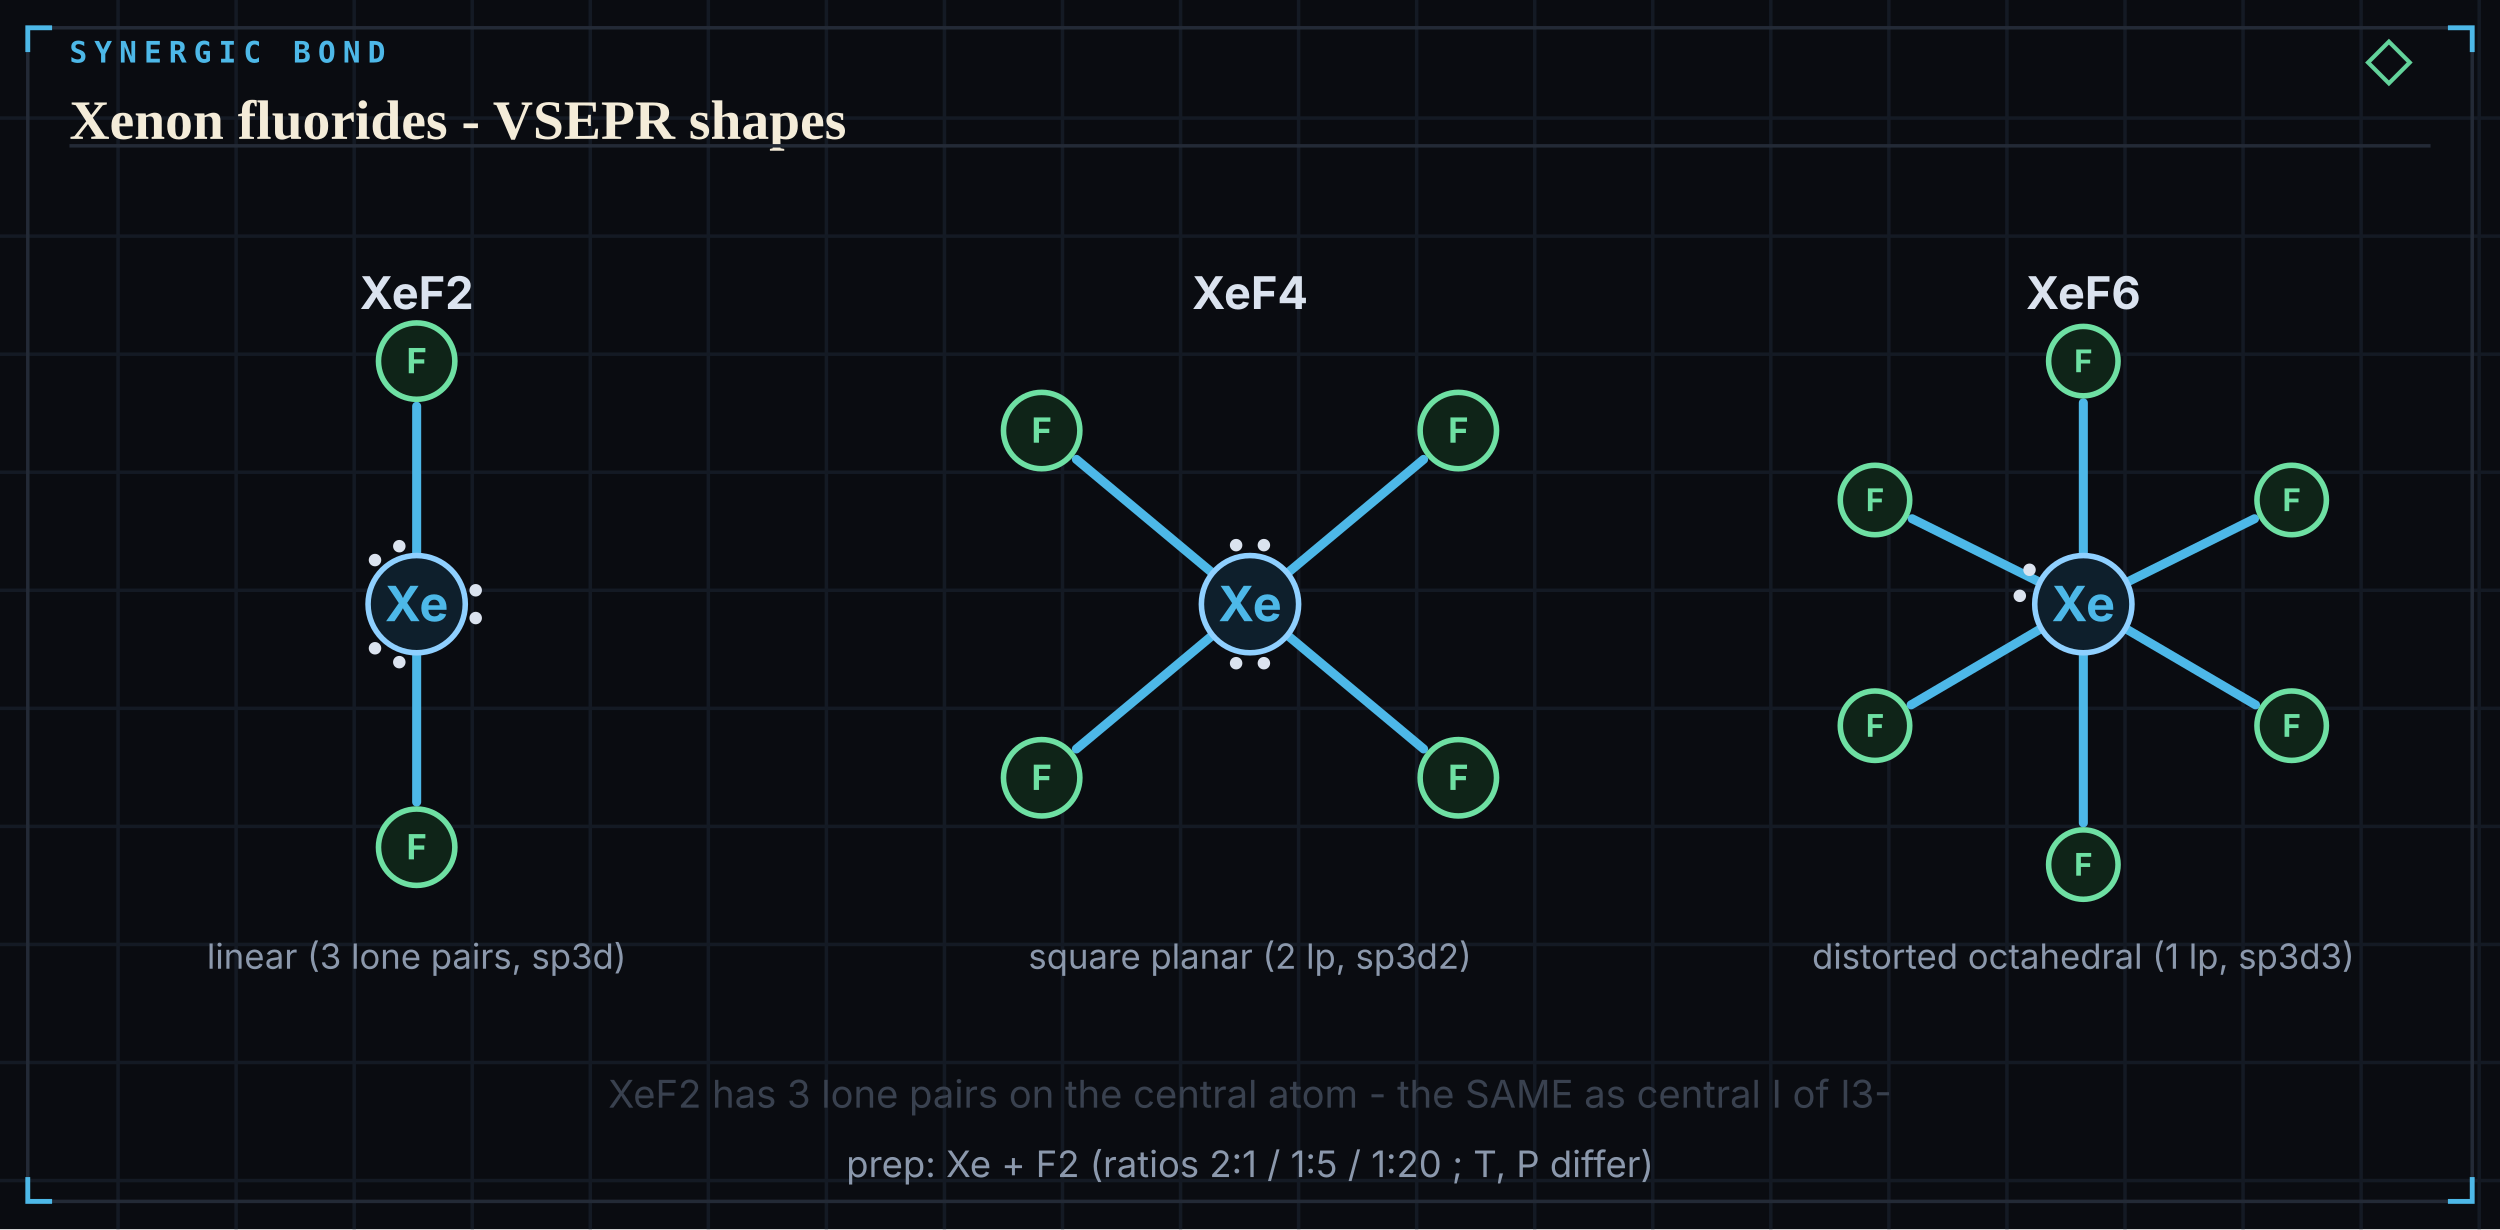
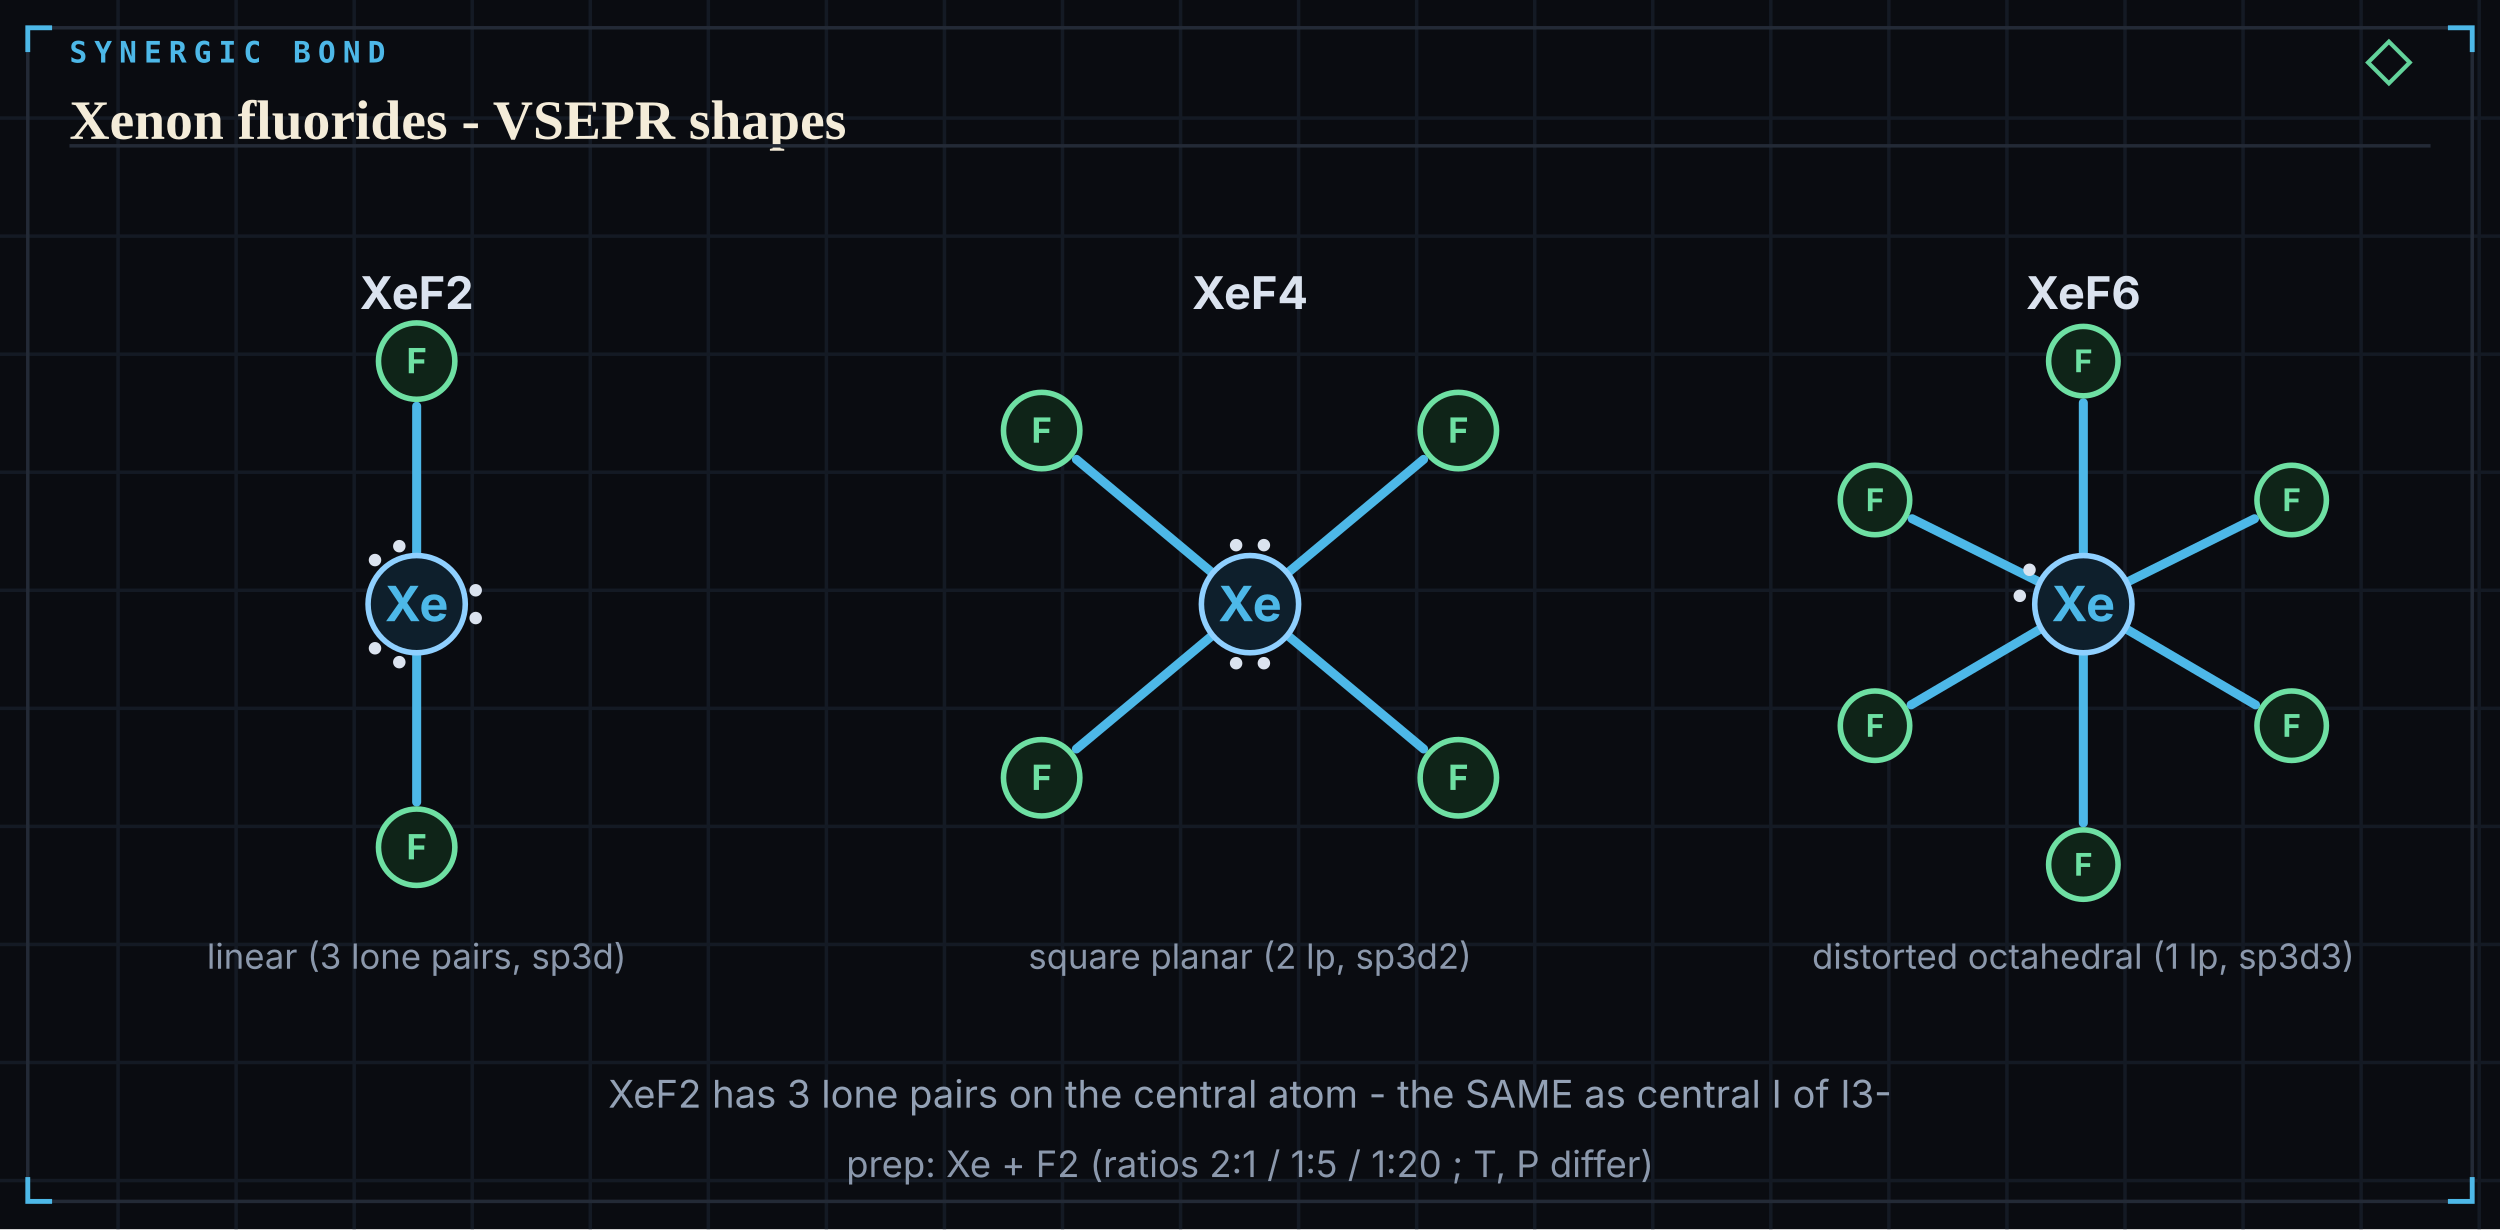
<svg xmlns="http://www.w3.org/2000/svg" width="720" height="354" viewBox="0 0 720 354" font-family="'Inter','Helvetica Neue',Arial,'DejaVu Sans',sans-serif">
  <rect width="720" height="354" fill="#0a0c11" />
  <g stroke="#141a24" stroke-width="1">
    <line x1="34" y1="0" x2="34" y2="354" />
    <line x1="68" y1="0" x2="68" y2="354" />
    <line x1="102" y1="0" x2="102" y2="354" />
    <line x1="136" y1="0" x2="136" y2="354" />
    <line x1="170" y1="0" x2="170" y2="354" />
    <line x1="204" y1="0" x2="204" y2="354" />
    <line x1="238" y1="0" x2="238" y2="354" />
    <line x1="272" y1="0" x2="272" y2="354" />
    <line x1="306" y1="0" x2="306" y2="354" />
    <line x1="340" y1="0" x2="340" y2="354" />
    <line x1="374" y1="0" x2="374" y2="354" />
    <line x1="408" y1="0" x2="408" y2="354" />
    <line x1="442" y1="0" x2="442" y2="354" />
    <line x1="476" y1="0" x2="476" y2="354" />
    <line x1="510" y1="0" x2="510" y2="354" />
    <line x1="544" y1="0" x2="544" y2="354" />
    <line x1="578" y1="0" x2="578" y2="354" />
    <line x1="612" y1="0" x2="612" y2="354" />
    <line x1="646" y1="0" x2="646" y2="354" />
    <line x1="680" y1="0" x2="680" y2="354" />
    <line x1="714" y1="0" x2="714" y2="354" />
    <line x1="0" y1="34" x2="720" y2="34" />
    <line x1="0" y1="68" x2="720" y2="68" />
    <line x1="0" y1="102" x2="720" y2="102" />
    <line x1="0" y1="136" x2="720" y2="136" />
    <line x1="0" y1="170" x2="720" y2="170" />
    <line x1="0" y1="204" x2="720" y2="204" />
    <line x1="0" y1="238" x2="720" y2="238" />
    <line x1="0" y1="272" x2="720" y2="272" />
    <line x1="0" y1="306" x2="720" y2="306" />
    <line x1="0" y1="340" x2="720" y2="340" />
  </g>
  <rect x="8" y="8" width="704" height="338" fill="none" stroke="#232a36" stroke-width="1" />
  <path d="M 8 15 L 8 8 L 15 8" stroke="#4db8e8" stroke-width="1.4" fill="none" />
  <path d="M 712 15 L 712 8 L 705 8" stroke="#4db8e8" stroke-width="1.4" fill="none" />
  <path d="M 8 339 L 8 346 L 15 346" stroke="#4db8e8" stroke-width="1.4" fill="none" />
  <path d="M 712 339 L 712 346 L 705 346" stroke="#4db8e8" stroke-width="1.4" fill="none" />
  <text x="20" y="18" font-size="8.5" font-weight="bold" fill="#4db8e8" text-anchor="start" font-family="'SF Mono','DejaVu Sans Mono',ui-monospace,Menlo,monospace" letter-spacing="0.24em">SYNERGIC BOND</text>
  <path d="M 688 12 l 6 6 l -6 6 l -6 -6 z" fill="none" stroke="#63d39b" stroke-width="1.2" />
  <text x="20" y="40" font-size="16" font-weight="bold" fill="#f4ecd9" text-anchor="start" font-family="'Georgia','Times New Roman',serif">Xenon fluorides  -  VSEPR shapes</text>
  <line x1="20" y1="42" x2="700" y2="42" stroke="#232a36" stroke-width="1" />
  <g transform="translate(0,34)">
    <text x="120.0" y="55.0" font-size="13" font-weight="bold" fill="#dbe3ef" text-anchor="middle">XeF2</text>
    <line x1="120.0" y1="127.0" x2="120.0" y2="83.0" stroke="#4db8e8" stroke-width="2.6" stroke-linecap="round" />
    <line x1="120.0" y1="153.0" x2="120.0" y2="197.0" stroke="#4db8e8" stroke-width="2.6" stroke-linecap="round" />
    <circle cx="120.0" cy="70.0" r="11" fill="#0f2418" stroke="#6ee0a3" stroke-width="1.6" />
    <text x="120.0" y="73.5" font-size="10" font-weight="bold" fill="#6ee0a3" text-anchor="middle">F</text>
    <circle cx="120.0" cy="210.0" r="11" fill="#0f2418" stroke="#6ee0a3" stroke-width="1.6" />
    <text x="120.0" y="213.5" font-size="10" font-weight="bold" fill="#6ee0a3" text-anchor="middle">F</text>
    <circle cx="120.0" cy="140.0" r="14" fill="#0e1f2c" stroke="#8fd0ff" stroke-width="1.6" />
    <text x="120.0" y="144.9" font-size="14" font-weight="bold" fill="#4db8e8" text-anchor="middle">Xe</text>
    <circle cx="137.0" cy="136.0" r="1.8" fill="#dbe3ef" />
    <circle cx="137.0" cy="144.0" r="1.8" fill="#dbe3ef" />
    <circle cx="115.0" cy="156.7" r="1.8" fill="#dbe3ef" />
    <circle cx="108.0" cy="152.7" r="1.8" fill="#dbe3ef" />
    <circle cx="108.0" cy="127.3" r="1.8" fill="#dbe3ef" />
    <circle cx="115.0" cy="123.3" r="1.8" fill="#dbe3ef" />
    <text x="120.0" y="245.0" font-size="10" font-weight="normal" fill="#8b98ac" text-anchor="middle">linear  (3 lone pairs, sp3d)</text>
    <text x="360.0" y="55.0" font-size="13" font-weight="bold" fill="#dbe3ef" text-anchor="middle">XeF4</text>
    <line x1="350.0" y1="131.7" x2="310.0" y2="98.3" stroke="#4db8e8" stroke-width="2.6" stroke-linecap="round" />
    <circle cx="300.0" cy="90.0" r="11" fill="#0f2418" stroke="#6ee0a3" stroke-width="1.6" />
    <text x="300.0" y="93.5" font-size="10" font-weight="bold" fill="#6ee0a3" text-anchor="middle">F</text>
    <line x1="370.0" y1="131.7" x2="410.0" y2="98.3" stroke="#4db8e8" stroke-width="2.6" stroke-linecap="round" />
    <circle cx="420.0" cy="90.0" r="11" fill="#0f2418" stroke="#6ee0a3" stroke-width="1.6" />
    <text x="420.0" y="93.5" font-size="10" font-weight="bold" fill="#6ee0a3" text-anchor="middle">F</text>
    <line x1="350.0" y1="148.3" x2="310.0" y2="181.7" stroke="#4db8e8" stroke-width="2.6" stroke-linecap="round" />
    <circle cx="300.0" cy="190.0" r="11" fill="#0f2418" stroke="#6ee0a3" stroke-width="1.6" />
    <text x="300.0" y="193.5" font-size="10" font-weight="bold" fill="#6ee0a3" text-anchor="middle">F</text>
    <line x1="370.0" y1="148.3" x2="410.0" y2="181.7" stroke="#4db8e8" stroke-width="2.6" stroke-linecap="round" />
    <circle cx="420.0" cy="190.0" r="11" fill="#0f2418" stroke="#6ee0a3" stroke-width="1.6" />
    <text x="420.0" y="193.5" font-size="10" font-weight="bold" fill="#6ee0a3" text-anchor="middle">F</text>
    <circle cx="360.0" cy="140.0" r="14" fill="#0e1f2c" stroke="#8fd0ff" stroke-width="1.6" />
    <text x="360.0" y="144.9" font-size="14" font-weight="bold" fill="#4db8e8" text-anchor="middle">Xe</text>
    <circle cx="364.0" cy="157.0" r="1.8" fill="#dbe3ef" />
    <circle cx="356.0" cy="157.0" r="1.8" fill="#dbe3ef" />
    <circle cx="356.0" cy="123.0" r="1.8" fill="#dbe3ef" />
    <circle cx="364.0" cy="123.0" r="1.8" fill="#dbe3ef" />
    <text x="360.0" y="245.0" font-size="10" font-weight="normal" fill="#8b98ac" text-anchor="middle">square planar  (2 lp, sp3d2)</text>
    <text x="600.0" y="55.0" font-size="13" font-weight="bold" fill="#dbe3ef" text-anchor="middle">XeF6</text>
    <line x1="600.0" y1="128.0" x2="600.0" y2="82.0" stroke="#4db8e8" stroke-width="2.6" stroke-linecap="round" />
    <circle cx="600.0" cy="70.0" r="10" fill="#0f2418" stroke="#6ee0a3" stroke-width="1.6" />
    <text x="600.0" y="73.2" font-size="9" font-weight="bold" fill="#6ee0a3" text-anchor="middle">F</text>
    <line x1="589.3" y1="134.6" x2="550.7" y2="115.4" stroke="#4db8e8" stroke-width="2.6" stroke-linecap="round" />
    <circle cx="540.0" cy="110.0" r="10" fill="#0f2418" stroke="#6ee0a3" stroke-width="1.6" />
    <text x="540.0" y="113.2" font-size="9" font-weight="bold" fill="#6ee0a3" text-anchor="middle">F</text>
    <line x1="610.7" y1="134.6" x2="649.3" y2="115.4" stroke="#4db8e8" stroke-width="2.6" stroke-linecap="round" />
    <circle cx="660.0" cy="110.0" r="10" fill="#0f2418" stroke="#6ee0a3" stroke-width="1.6" />
    <text x="660.0" y="113.2" font-size="9" font-weight="bold" fill="#6ee0a3" text-anchor="middle">F</text>
    <line x1="589.6" y1="146.0" x2="550.4" y2="169.0" stroke="#4db8e8" stroke-width="2.6" stroke-linecap="round" />
    <circle cx="540.0" cy="175.0" r="10" fill="#0f2418" stroke="#6ee0a3" stroke-width="1.6" />
    <text x="540.0" y="178.2" font-size="9" font-weight="bold" fill="#6ee0a3" text-anchor="middle">F</text>
    <line x1="610.4" y1="146.0" x2="649.6" y2="169.0" stroke="#4db8e8" stroke-width="2.6" stroke-linecap="round" />
    <circle cx="660.0" cy="175.0" r="10" fill="#0f2418" stroke="#6ee0a3" stroke-width="1.6" />
    <text x="660.0" y="178.2" font-size="9" font-weight="bold" fill="#6ee0a3" text-anchor="middle">F</text>
    <line x1="600.0" y1="152.0" x2="600.0" y2="203.0" stroke="#4db8e8" stroke-width="2.6" stroke-linecap="round" />
    <circle cx="600.0" cy="215.0" r="10" fill="#0f2418" stroke="#6ee0a3" stroke-width="1.6" />
    <text x="600.0" y="218.2" font-size="9" font-weight="bold" fill="#6ee0a3" text-anchor="middle">F</text>
    <circle cx="600.0" cy="140.0" r="14" fill="#0e1f2c" stroke="#8fd0ff" stroke-width="1.6" />
    <text x="600.0" y="144.9" font-size="14" font-weight="bold" fill="#4db8e8" text-anchor="middle">Xe</text>
    <circle cx="581.7" cy="137.6" r="1.8" fill="#dbe3ef" />
    <circle cx="584.5" cy="130.1" r="1.8" fill="#dbe3ef" />
    <text x="600.0" y="245.0" font-size="10" font-weight="normal" fill="#8b98ac" text-anchor="middle">distorted octahedral  (1 lp, sp3d3)</text>
-     <text x="360.0" y="285.0" font-size="11" font-weight="normal" fill="#39414f" text-anchor="middle">XeF2 has 3 lone pairs on the central atom  -  the SAME as central I of I3-</text>
+     <text x="360.0" y="285.0" font-size="11" font-weight="normal" fill="#93a1b5" text-anchor="middle">XeF2 has 3 lone pairs on the central atom  -  the SAME as central I of I3-</text>
    <text x="360.0" y="305.0" font-size="10.5" font-weight="normal" fill="#8b98ac" text-anchor="middle">prep:  Xe + F2 (ratios 2:1 / 1:5 / 1:20 ;  T, P differ)</text>
  </g>
</svg>
